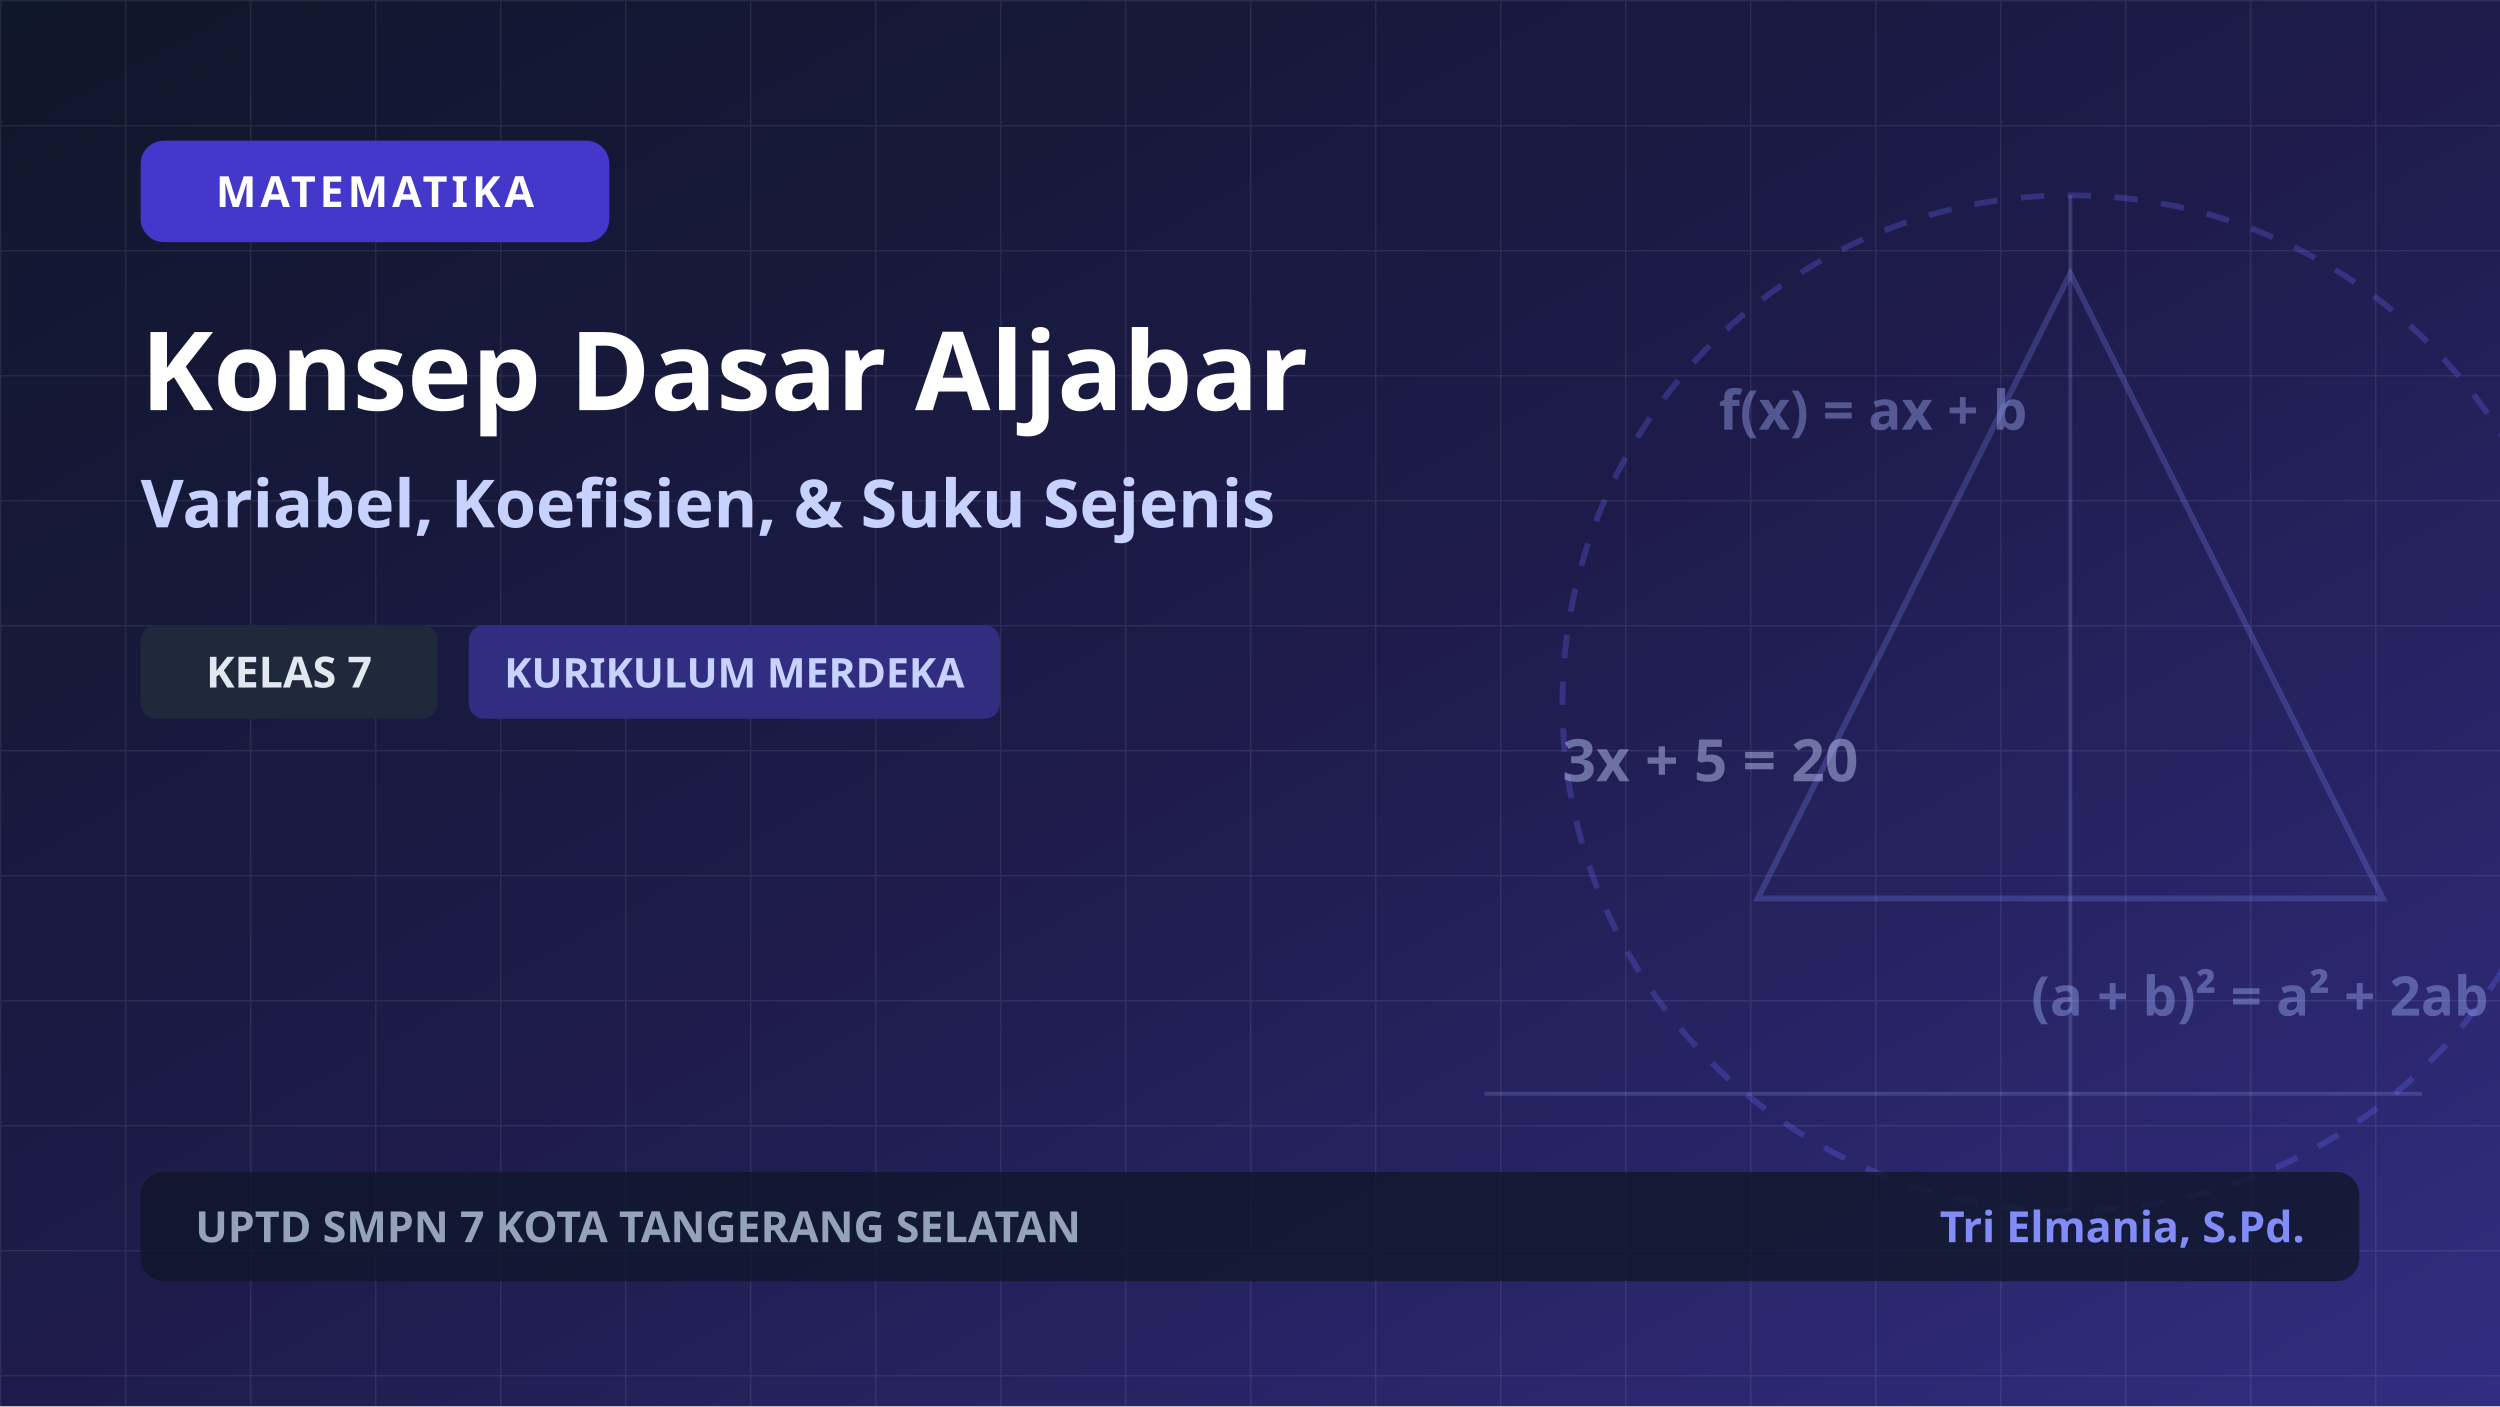
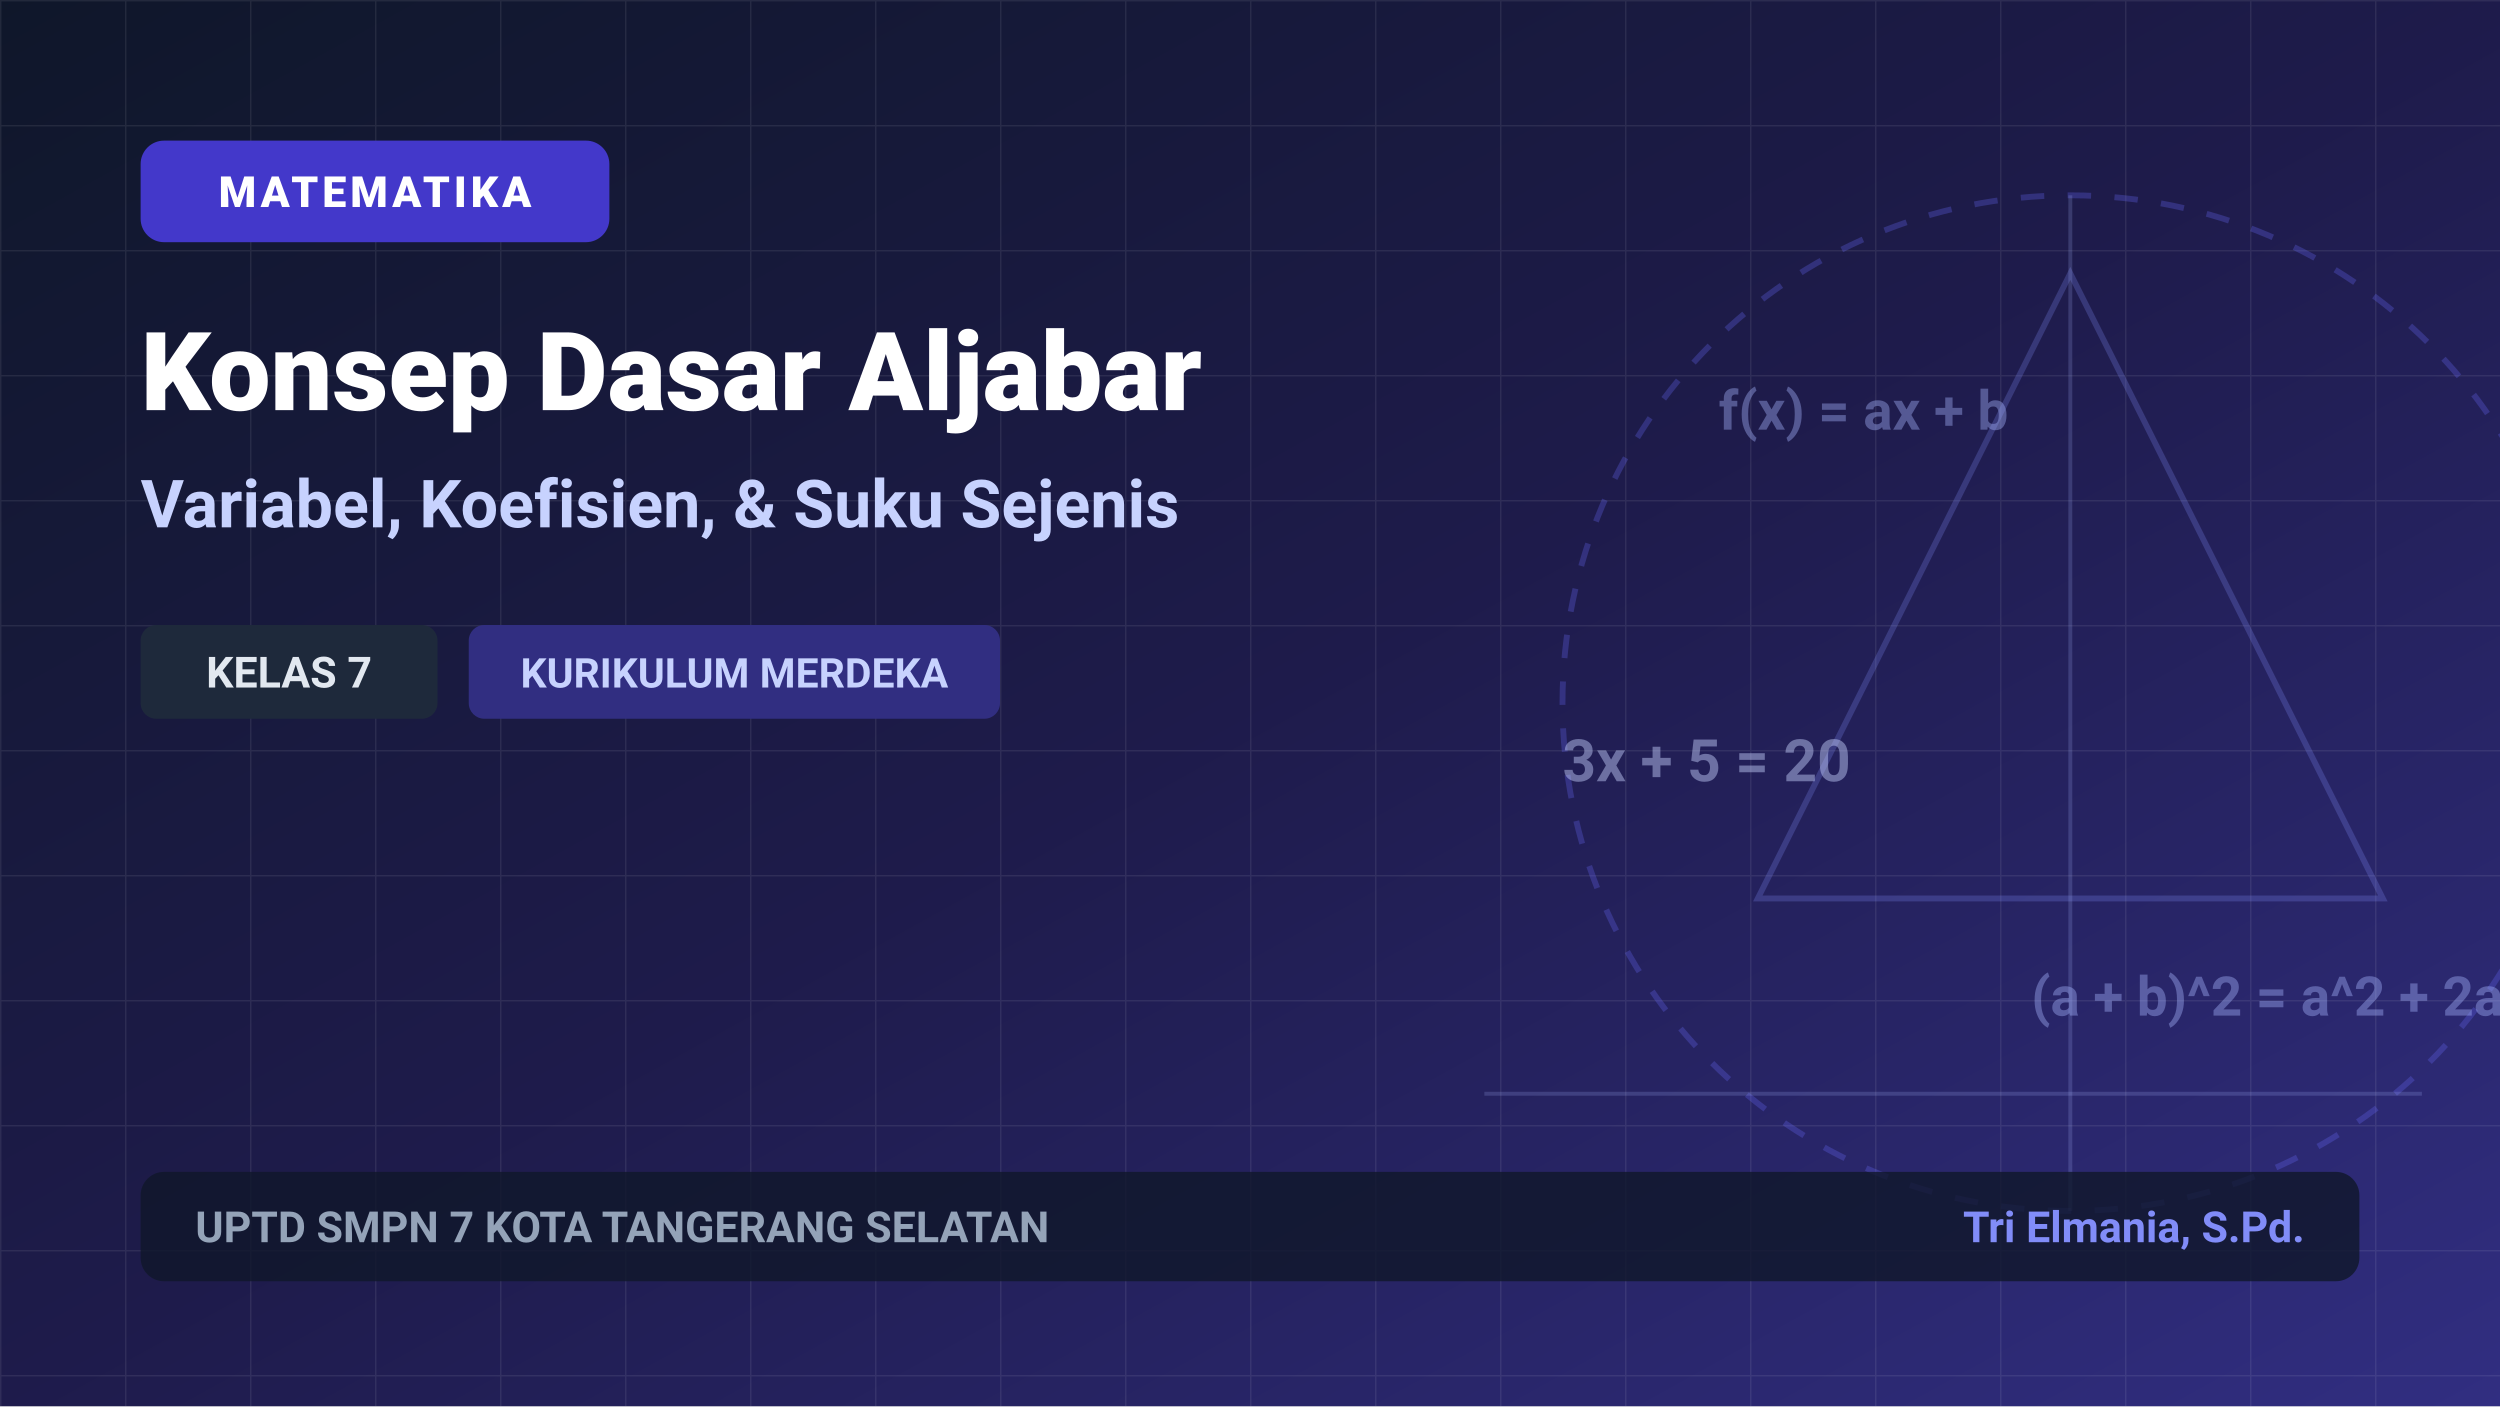
<svg xmlns="http://www.w3.org/2000/svg" viewBox="0 0 640 360" width="640" height="360">
  <defs>
    <linearGradient id="bgMat" x1="0%" y1="0%" x2="100%" y2="100%">
      <stop offset="0%" stop-color="#0f172a" />
      <stop offset="50%" stop-color="#1e1b4b" />
      <stop offset="100%" stop-color="#312e81" />
    </linearGradient>
    <pattern id="gridPattern" width="32" height="32" patternUnits="userSpaceOnUse">
      <path d="M 32 0 L 0 0 0 32" fill="none" stroke="#ffffff" stroke-width="0.75" stroke-opacity="0.08" />
    </pattern>
  </defs>
  <rect width="640" height="360" fill="url(#bgMat)" />
  <rect width="640" height="360" fill="url(#gridPattern)" />
  <circle cx="530" cy="180" r="130" fill="none" stroke="#6366f1" stroke-width="1.5" stroke-dasharray="6 6" opacity="0.3" />
  <polygon points="530,70 610,230 450,230" fill="none" stroke="#818cf8" stroke-width="1.5" opacity="0.25" />
  <line x1="380" y1="280" x2="620" y2="280" stroke="#a5b4fc" stroke-width="1" opacity="0.2" />
  <line x1="530" y1="50" x2="530" y2="310" stroke="#a5b4fc" stroke-width="1" opacity="0.2" />
-   <text x="440" y="110" font-family="'Plus Jakarta Sans', sans-serif" font-size="14" font-weight="600" fill="#a5b4fc" opacity="0.4">f(x) = ax + b</text>
-   <text x="520" y="260" font-family="'Plus Jakarta Sans', sans-serif" font-size="14" font-weight="600" fill="#a5b4fc" opacity="0.4">(a + b)² = a² + 2ab + b²</text>
-   <text x="400" y="200" font-family="'Plus Jakarta Sans', sans-serif" font-size="15" font-weight="700" fill="#c7d2fe" opacity="0.45">3x + 5 = 20</text>
+   <text x="440" y="110" font-family="'Plus Jakarta Sans', system-ui, -apple-system, 'Segoe UI', Roboto, Arial, sans-serif" font-size="14" font-weight="600" fill="#a5b4fc" opacity="0.4">f(x) = ax + b</text>
+   <text x="520" y="260" font-family="'Plus Jakarta Sans', system-ui, -apple-system, 'Segoe UI', Roboto, Arial, sans-serif" font-size="14" font-weight="600" fill="#a5b4fc" opacity="0.4">(a + b)^2 = a^2 + 2ab + b^2</text>
+   <text x="400" y="200" font-family="'Plus Jakarta Sans', system-ui, -apple-system, 'Segoe UI', Roboto, Arial, sans-serif" font-size="15" font-weight="700" fill="#c7d2fe" opacity="0.45">3x + 5 = 20</text>
  <rect x="36" y="36" width="120" height="26" rx="6" fill="#4338ca" />
-   <text x="96" y="53" font-family="'Plus Jakarta Sans', sans-serif" font-size="11" font-weight="800" fill="#ffffff" text-anchor="middle" letter-spacing="1">MATEMATIKA</text>
-   <text x="36" y="105" font-family="'Plus Jakarta Sans', sans-serif" font-size="28" font-weight="800" fill="#ffffff">Konsep Dasar Aljabar</text>
-   <text x="36" y="135" font-family="'Plus Jakarta Sans', sans-serif" font-size="17" font-weight="600" fill="#c7d2fe">Variabel, Koefisien, &amp; Suku Sejenis</text>
+   <text x="96" y="53" font-family="'Plus Jakarta Sans', system-ui, -apple-system, 'Segoe UI', Roboto, Arial, sans-serif" font-size="11" font-weight="800" fill="#ffffff" text-anchor="middle" letter-spacing="1">MATEMATIKA</text>
+   <text x="36" y="105" font-family="'Plus Jakarta Sans', system-ui, -apple-system, 'Segoe UI', Roboto, Arial, sans-serif" font-size="28" font-weight="800" fill="#ffffff">Konsep Dasar Aljabar</text>
+   <text x="36" y="135" font-family="'Plus Jakarta Sans', system-ui, -apple-system, 'Segoe UI', Roboto, Arial, sans-serif" font-size="17" font-weight="600" fill="#c7d2fe">Variabel, Koefisien, &amp; Suku Sejenis</text>
  <rect x="36" y="160" width="76" height="24" rx="4" fill="#1e293b" />
-   <text x="74" y="176" font-family="'Plus Jakarta Sans', sans-serif" font-size="11" font-weight="700" fill="#e2e8f0" text-anchor="middle">KELAS 7</text>
+   <text x="74" y="176" font-family="'Plus Jakarta Sans', system-ui, -apple-system, 'Segoe UI', Roboto, Arial, sans-serif" font-size="11" font-weight="700" fill="#e2e8f0" text-anchor="middle">KELAS 7</text>
  <rect x="120" y="160" width="136" height="24" rx="4" fill="#312e81" />
-   <text x="188" y="176" font-family="'Plus Jakarta Sans', sans-serif" font-size="10.5" font-weight="700" fill="#c7d2fe" text-anchor="middle">KURIKULUM MERDEKA</text>
+   <text x="188" y="176" font-family="'Plus Jakarta Sans', system-ui, -apple-system, 'Segoe UI', Roboto, Arial, sans-serif" font-size="10.5" font-weight="700" fill="#c7d2fe" text-anchor="middle">KURIKULUM MERDEKA</text>
  <rect x="36" y="300" width="568" height="28" rx="6" fill="#0f172a" fill-opacity="0.8" />
-   <text x="50" y="318" font-family="'Plus Jakarta Sans', sans-serif" font-size="11" font-weight="600" fill="#94a3b8">UPTD SMPN 7 KOTA TANGERANG SELATAN</text>
-   <text x="590" y="318" font-family="'Plus Jakarta Sans', sans-serif" font-size="11" font-weight="700" fill="#818cf8" text-anchor="end">Tri Elmania, S.Pd.</text>
+   <text x="50" y="318" font-family="'Plus Jakarta Sans', system-ui, -apple-system, 'Segoe UI', Roboto, Arial, sans-serif" font-size="11" font-weight="600" fill="#94a3b8">UPTD SMPN 7 KOTA TANGERANG SELATAN</text>
+   <text x="590" y="318" font-family="'Plus Jakarta Sans', system-ui, -apple-system, 'Segoe UI', Roboto, Arial, sans-serif" font-size="11" font-weight="700" fill="#818cf8" text-anchor="end">Tri Elmania, S.Pd.</text>
</svg>
